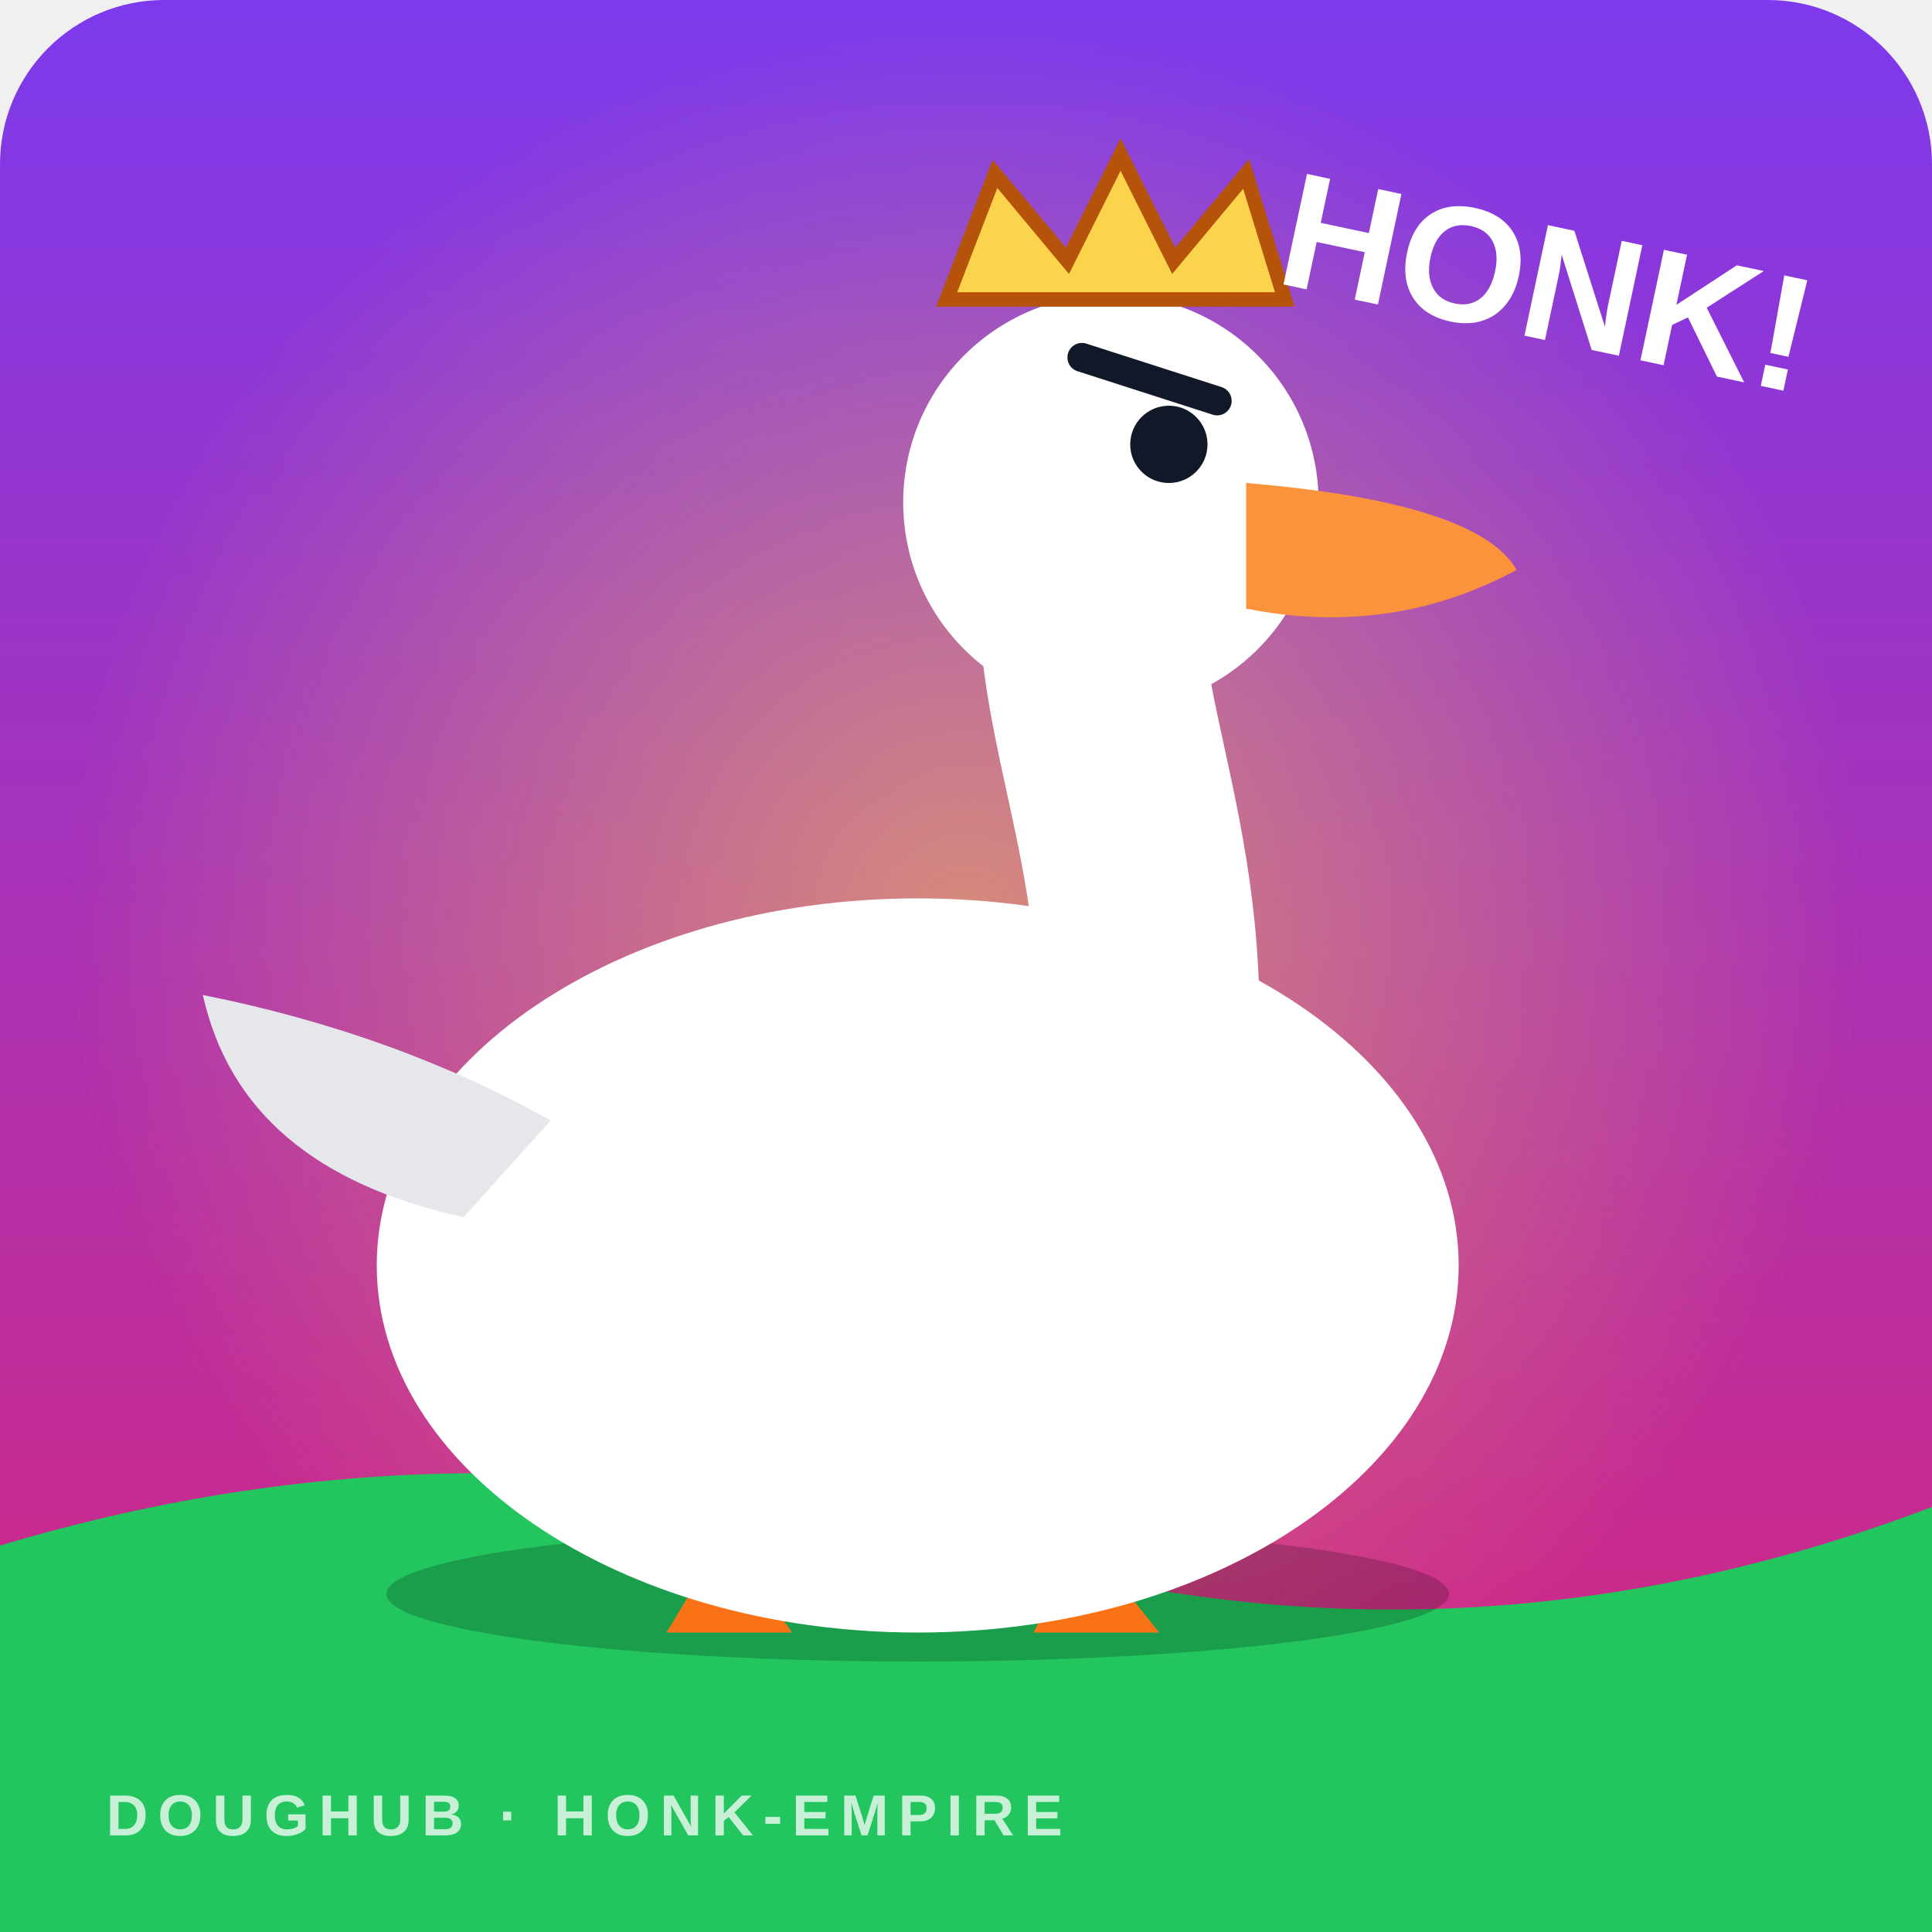
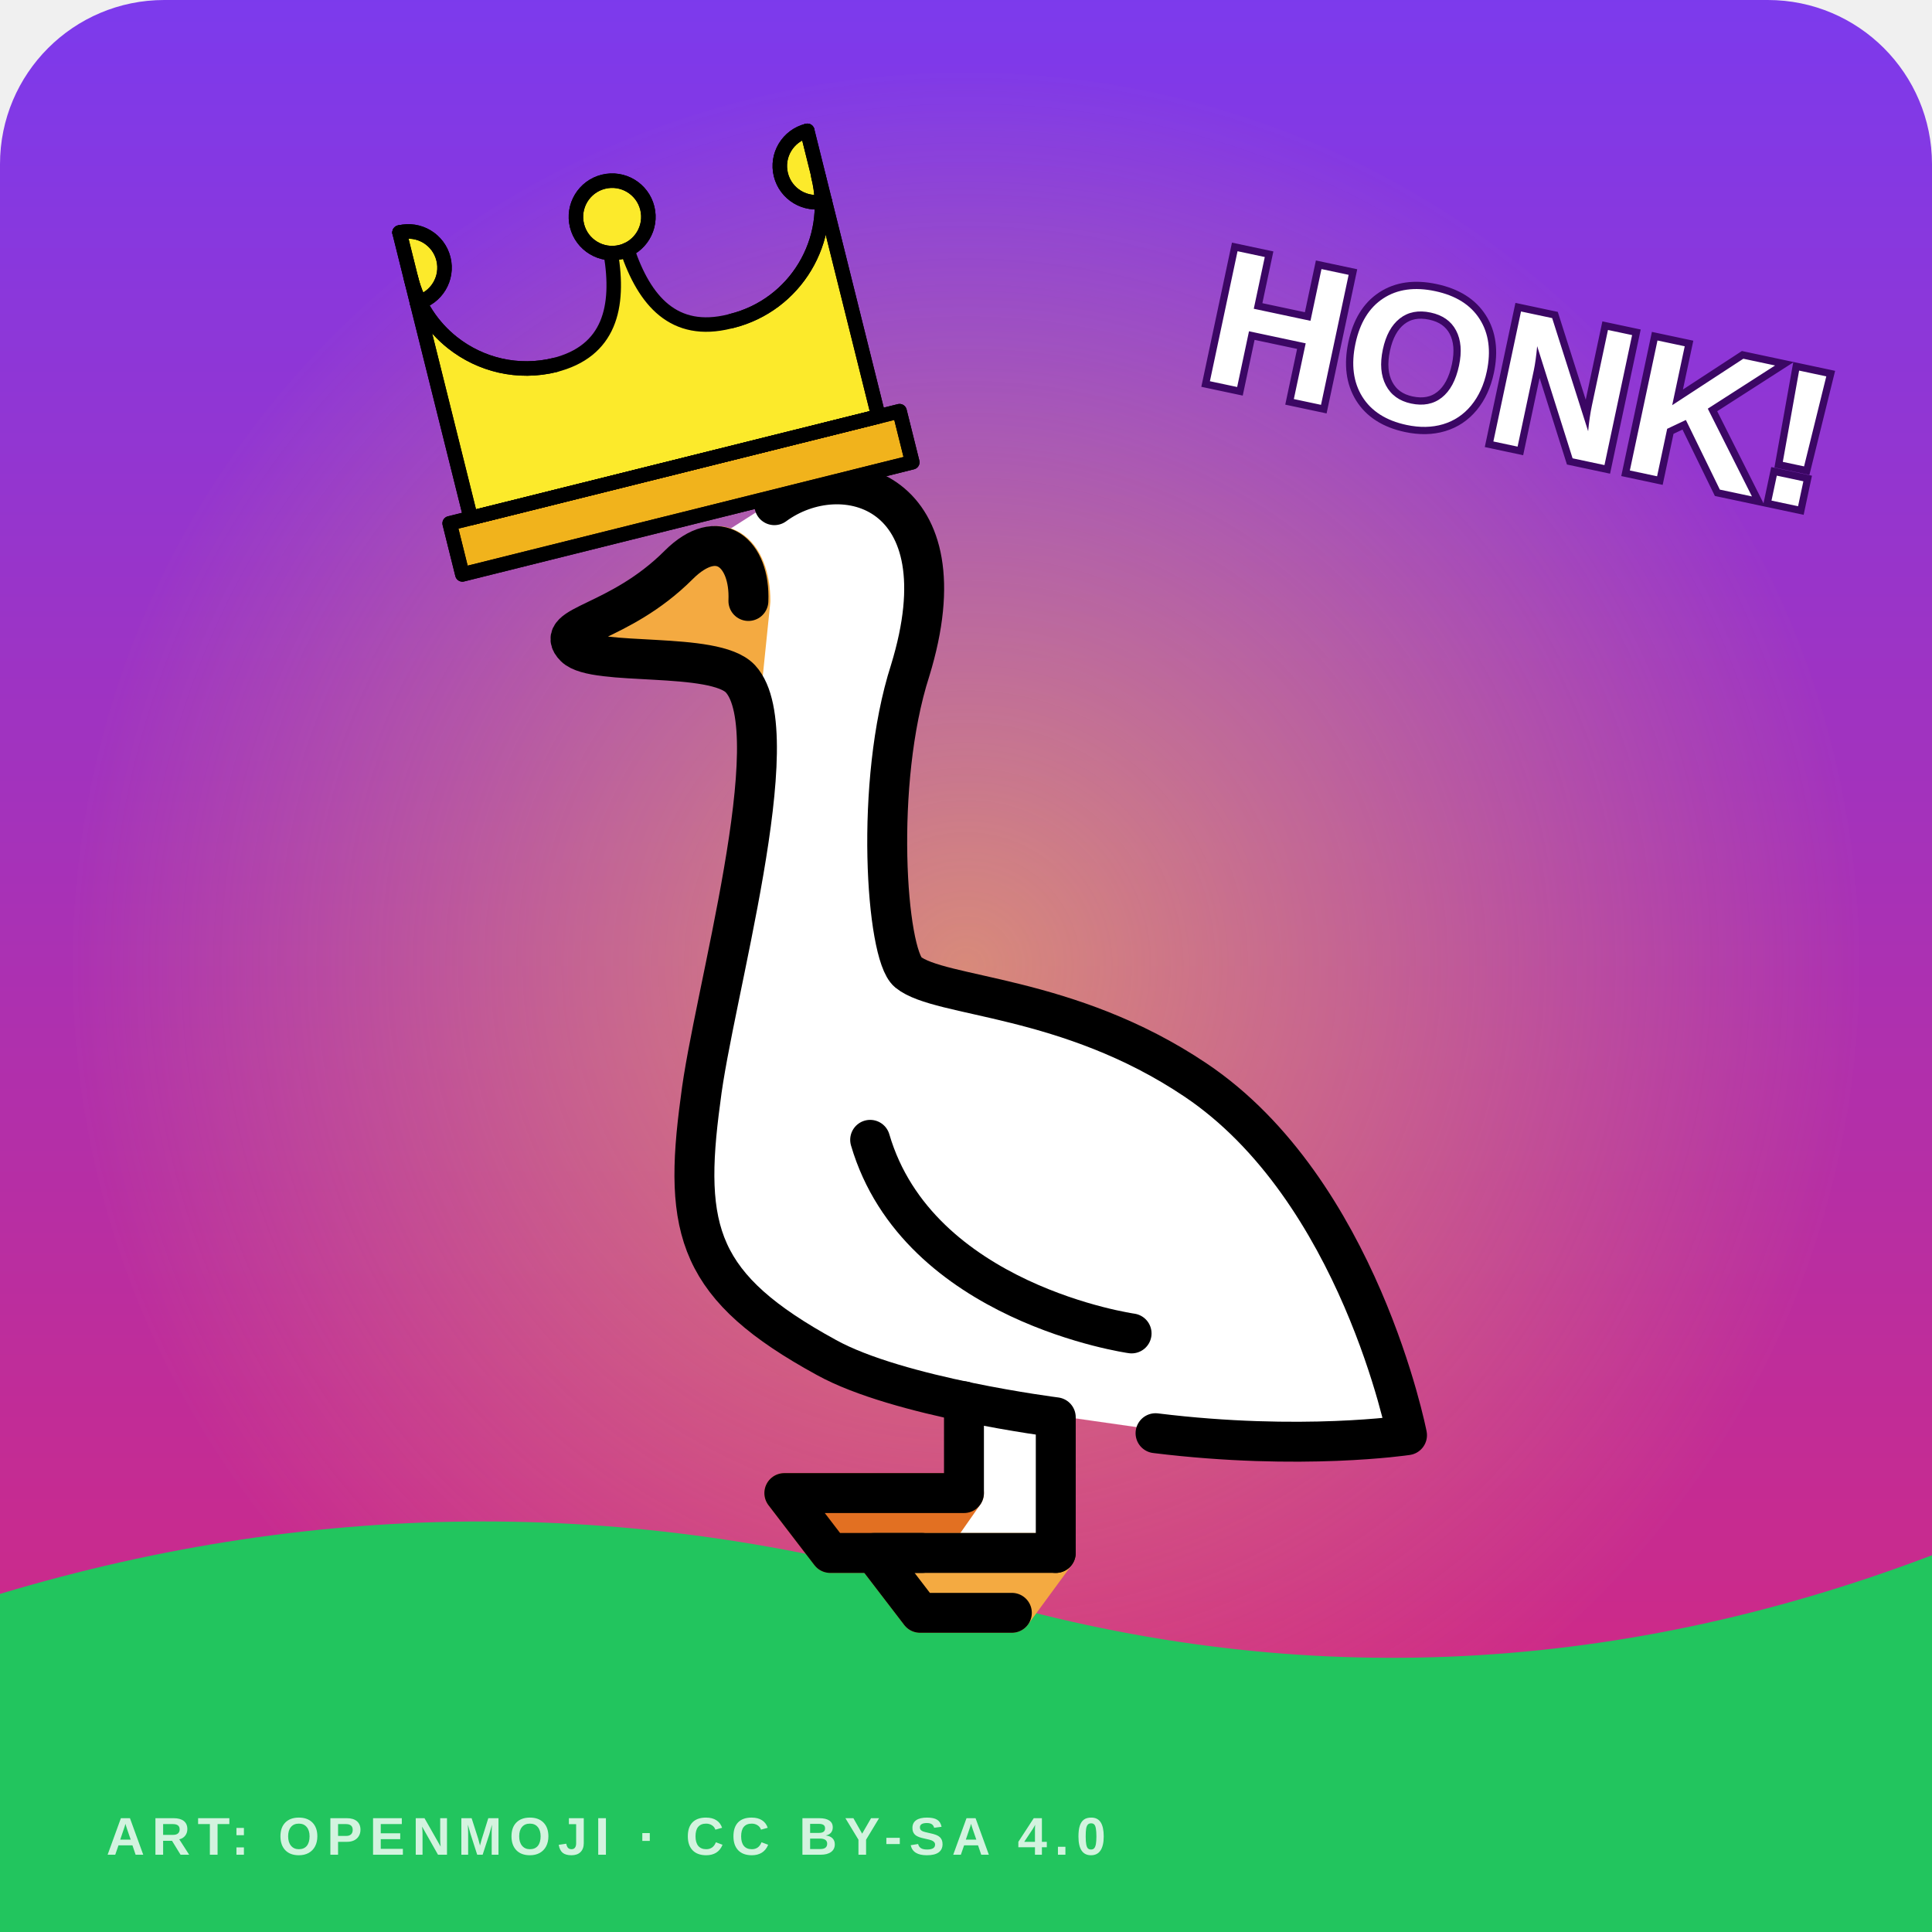
<svg xmlns="http://www.w3.org/2000/svg" viewBox="0 0 400 400" role="img" aria-labelledby="title">
  <defs>
    <linearGradient id="sky" x1="0" y1="0" x2="0" y2="1">
      <stop stop-color="#7c3aed" />
      <stop offset="1" stop-color="#db2777" />
    </linearGradient>
    <radialGradient id="glow">
      <stop stop-color="#fcd34d" stop-opacity=".55" />
      <stop offset="1" stop-color="#fcd34d" stop-opacity="0" />
    </radialGradient>
  </defs>
  <rect width="400" height="400" rx="34" fill="url(#sky)" />
-   <circle cx="200" cy="190" r="185" fill="url(#glow)" />
-   <path d="M0 320 Q100 290 200 320 T400 312 V400H0Z" fill="#22c55e" />
-   <ellipse cx="190" cy="330" rx="110" ry="14" fill="#0003" />
-   <path d="M150 318 l-12 20 h26z M224 318 l-10 20 h26z" fill="#f97316" />
-   <ellipse cx="190" cy="262" rx="112" ry="76" fill="#fff" />
-   <path d="M96 252 q-46 -10 -54 -46 q40 8 72 26z" fill="#e5e7eb" />
-   <path d="M236 236 C244 178 222 150 226 112" stroke="#fff" stroke-width="46" stroke-linecap="round" fill="none" />
-   <circle cx="230" cy="104" r="43" fill="#fff" />
-   <path d="M258 100 q48 4 56 18 q-26 14 -56 8z" fill="#fb923c" />
-   <circle cx="242" cy="92" r="8" fill="#111827" />
-   <path d="M224 74 l28 9" stroke="#111827" stroke-width="6" stroke-linecap="round" />
-   <path d="M196 62 l10 -26 l15 18 l11 -22 l11 22 l15 -18 l8 26z" fill="#fcd34d" stroke="#b45309" stroke-width="3" />
-   <text x="318" y="70" fill="#fff" font-family="Arial Black,Arial,sans-serif" font-size="34" font-weight="900" text-anchor="middle" transform="rotate(12 318 70)">HONK!</text>
-   <text x="22" y="380" fill="#fff" opacity=".75" font-family="Arial,sans-serif" font-size="12" font-weight="700" letter-spacing="2">DOUGHUB · HONK-EMPIRE</text>
+   <circle cx="200" cy="200" r="185" fill="url(#glow)" />
+   <path d="M0 330 Q100 300 200 330 T400 322 V400H0Z" fill="#22c55e" />
+   <g transform="translate(48 62) scale(4.3)">
+     <g>
+       <path fill="#fff" d="m46.205,37.484c-6.054-4.036-12.3-3.94-13.837-5.189-1.057-.865-1.634-9.129.096-14.51,2.787-8.648-3.171-10.282-6.534-7.976l-4.516,2.883c-2.883,2.883-6.054,2.883-4.997,3.94.961.961,6.726.192,7.976,1.538,2.402,2.595-1.345,15.375-1.922,20.276-.865,6.342-.096,9.033,6.054,12.396,1.73.961,4.42,1.634,6.63,2.114h0v4.42h-8.744l2.21,2.883h2.21l2.21,2.883h4.42l2.114-2.883v-6.534l4.708.673c7.015.865,12.108.096,12.108.096,0,0-2.306-11.723-10.186-17.008Z" />
+       <polygon fill="#e27022" stroke="#e27022" stroke-linecap="round" stroke-linejoin="round" stroke-width="1.922" points="35.251 57.471 26.602 57.471 28.812 60.354 33.233 60.354 35.251 57.471" />
+       <polygon fill="#f4aa41" stroke="#f4aa41" stroke-linecap="round" stroke-linejoin="round" stroke-width="1.922" points="39.671 60.354 30.926 60.354 33.136 63.237 37.557 63.237 39.671 60.354" />
+       <path fill="#f4aa41" stroke="#f4aa41" stroke-linecap="round" stroke-linejoin="round" stroke-width="1.922" d="m24.584,18.266c-1.249-1.441-7.015-.577-7.976-1.538-1.057-1.057,2.114-1.057,4.997-3.94,1.922-1.922,3.363-.577,3.363,1.73l-.384,3.748Z" />
+     </g>
+     <g>
+       <path fill="none" stroke="#000" stroke-linecap="round" stroke-linejoin="round" stroke-width="1.922" d="m24.872,14.518c.096-2.306-1.441-3.651-3.363-1.73-2.883,2.883-6.054,2.883-4.997,3.94.961.961,6.726.192,7.976,1.538,2.402,2.595-1.345,15.375-1.922,20.276-.865,6.342-.096,9.033,6.054,12.396,3.459,1.922,11.051,2.883,11.051,2.883v6.534" />
+       <path fill="none" stroke="#000" stroke-linecap="round" stroke-linejoin="round" stroke-width="1.922" d="m26.122,9.905c3.267-2.402,9.225-.769,6.534,7.976-1.73,5.381-1.153,13.645-.096,14.51,1.538,1.249,7.687,1.057,13.837,5.189,7.88,5.285,10.186,17.104,10.186,17.104,0,0-5.093.769-12.108-.096" />
+       <path fill="none" stroke="#000" stroke-linecap="round" stroke-miterlimit="10" stroke-width="1.922" d="m30.734,40.463c2.306,7.88,12.588,9.321,12.588,9.321" />
+       <polyline fill="none" stroke="#000" stroke-linecap="round" stroke-linejoin="round" stroke-width="1.922" points="33.233 60.354 28.812 60.354 26.602 57.471 35.251 57.471 35.251 53.051" />
+       <polyline fill="none" stroke="#000" stroke-linecap="round" stroke-linejoin="round" stroke-width="1.922" points="39.671 60.354 30.926 60.354 33.136 63.237 37.557 63.237" />
+     </g>
+   </g>
+   <g transform="translate(80 20) rotate(-14 54 54) scale(1.5)">
+     <g>
+       <rect x="4" y="51.624" width="64" height="7.267" fill="#FFFFFF" />
+       <circle cx="35.996" cy="16.008" r="5" fill="#FFFFFF" />
+       <rect x="4" y="51.624" width="64" height="7.267" fill="#F1B31C" />
+       <path fill="#FCEA2B" d="M7,11c2.761,0,5,2.239,5,5s-2.239,5-5,5" />
+       <path fill="#FCEA2B" d="M65,21c-2.761,0-5-2.239-5-5s2.239-5,5-5" />
+       <path fill="#FCEA2B" d="M64.967,17.494c0,9.081-7.362,16.443-16.443,16.443H48.238 c-9.081,0-11.443-7.362-11.443-16.443h-2.074c0,9.081-2.362,16.443-11.443,16.443h0.164 c-5.312,0-10.036-2.519-13.042-6.428C8.268,24.736,7,21.264,7,17.494V11v40.624h58V11" />
+       <circle cx="35.996" cy="16.008" r="5" fill="#FCEA2B" />
+     </g>
+     <g />
+     <g />
+     <g />
+     <g>
+       <rect x="4" y="51.624" width="64" height="7.267" fill="none" stroke="#000000" stroke-linecap="round" stroke-linejoin="round" stroke-miterlimit="10" stroke-width="2" />
+       <polyline fill="none" stroke="#000000" stroke-linecap="round" stroke-linejoin="round" stroke-miterlimit="10" stroke-width="2" points="7,11 7,51.624 65,51.624 65,11" />
+       <path fill="none" stroke="#000000" stroke-linecap="round" stroke-linejoin="round" stroke-miterlimit="10" stroke-width="2" d="M7,11c2.761,0,5,2.239,5,5s-2.239,5-5,5" />
+       <path fill="none" stroke="#000000" stroke-linecap="round" stroke-linejoin="round" stroke-miterlimit="10" stroke-width="2" d="M23.443,33.937c-5.312,0-10.036-2.519-13.042-6.428C8.268,24.736,7,21.264,7,17.494" />
+       <path fill="none" stroke="#000000" stroke-linecap="round" stroke-linejoin="round" stroke-miterlimit="10" stroke-width="2" d="M64.967,17.494c0,9.081-7.362,16.443-16.443,16.443" />
+       <circle cx="35.996" cy="16.008" r="5" fill="none" stroke="#000000" stroke-linecap="round" stroke-linejoin="round" stroke-miterlimit="10" stroke-width="2" />
+       <path fill="none" stroke="#000000" stroke-linecap="round" stroke-linejoin="round" stroke-miterlimit="10" stroke-width="2" d="M65,21c-2.761,0-5-2.239-5-5s2.239-5,5-5" />
+       <rect x="4" y="51.624" width="64" height="7.267" fill="none" stroke="#000000" stroke-linecap="round" stroke-linejoin="round" stroke-miterlimit="10" stroke-width="2" />
+       <path fill="none" stroke="#000000" stroke-linecap="round" stroke-linejoin="round" stroke-miterlimit="10" stroke-width="2" d="M7,11c2.761,0,5,2.239,5,5s-2.239,5-5,5" />
+       <path fill="none" stroke="#000000" stroke-linecap="round" stroke-linejoin="round" stroke-miterlimit="10" stroke-width="2" d="M65,21c-2.761,0-5-2.239-5-5s2.239-5,5-5" />
+       <path fill="none" stroke="#000000" stroke-linecap="round" stroke-linejoin="round" stroke-miterlimit="10" stroke-width="2" d="M34.597,20.874c-0.588,7.46-3.396,13.063-11.318,13.063h0.164c-5.312,0-10.036-2.519-13.042-6.428 C8.268,24.736,7,21.264,7,17.494V11v40.624h58V11" />
+       <path fill="none" stroke="#000000" stroke-linecap="round" stroke-linejoin="round" stroke-miterlimit="10" stroke-width="2" d="M64.967,17.494c0,9.081-7.362,16.443-16.443,16.443H48.238c-7.906,0-10.719-5.58-11.315-13.016" />
+       <circle cx="35.996" cy="16.008" r="5" fill="none" stroke="#000000" stroke-linecap="round" stroke-linejoin="round" stroke-miterlimit="10" stroke-width="2" />
+     </g>
+   </g>
+   <text x="312" y="92" fill="#fff" stroke="#3b0764" stroke-width="3" paint-order="stroke" font-family="Arial Black,Arial,sans-serif" font-size="40" font-weight="900" text-anchor="middle" transform="rotate(12 312 92)">HONK!</text>
+   <text x="22" y="384" fill="#fff" opacity=".8" font-family="Arial,sans-serif" font-size="11" font-weight="700" letter-spacing="1.5">ART: OPENMOJI · CC BY-SA 4.0</text>
</svg>
